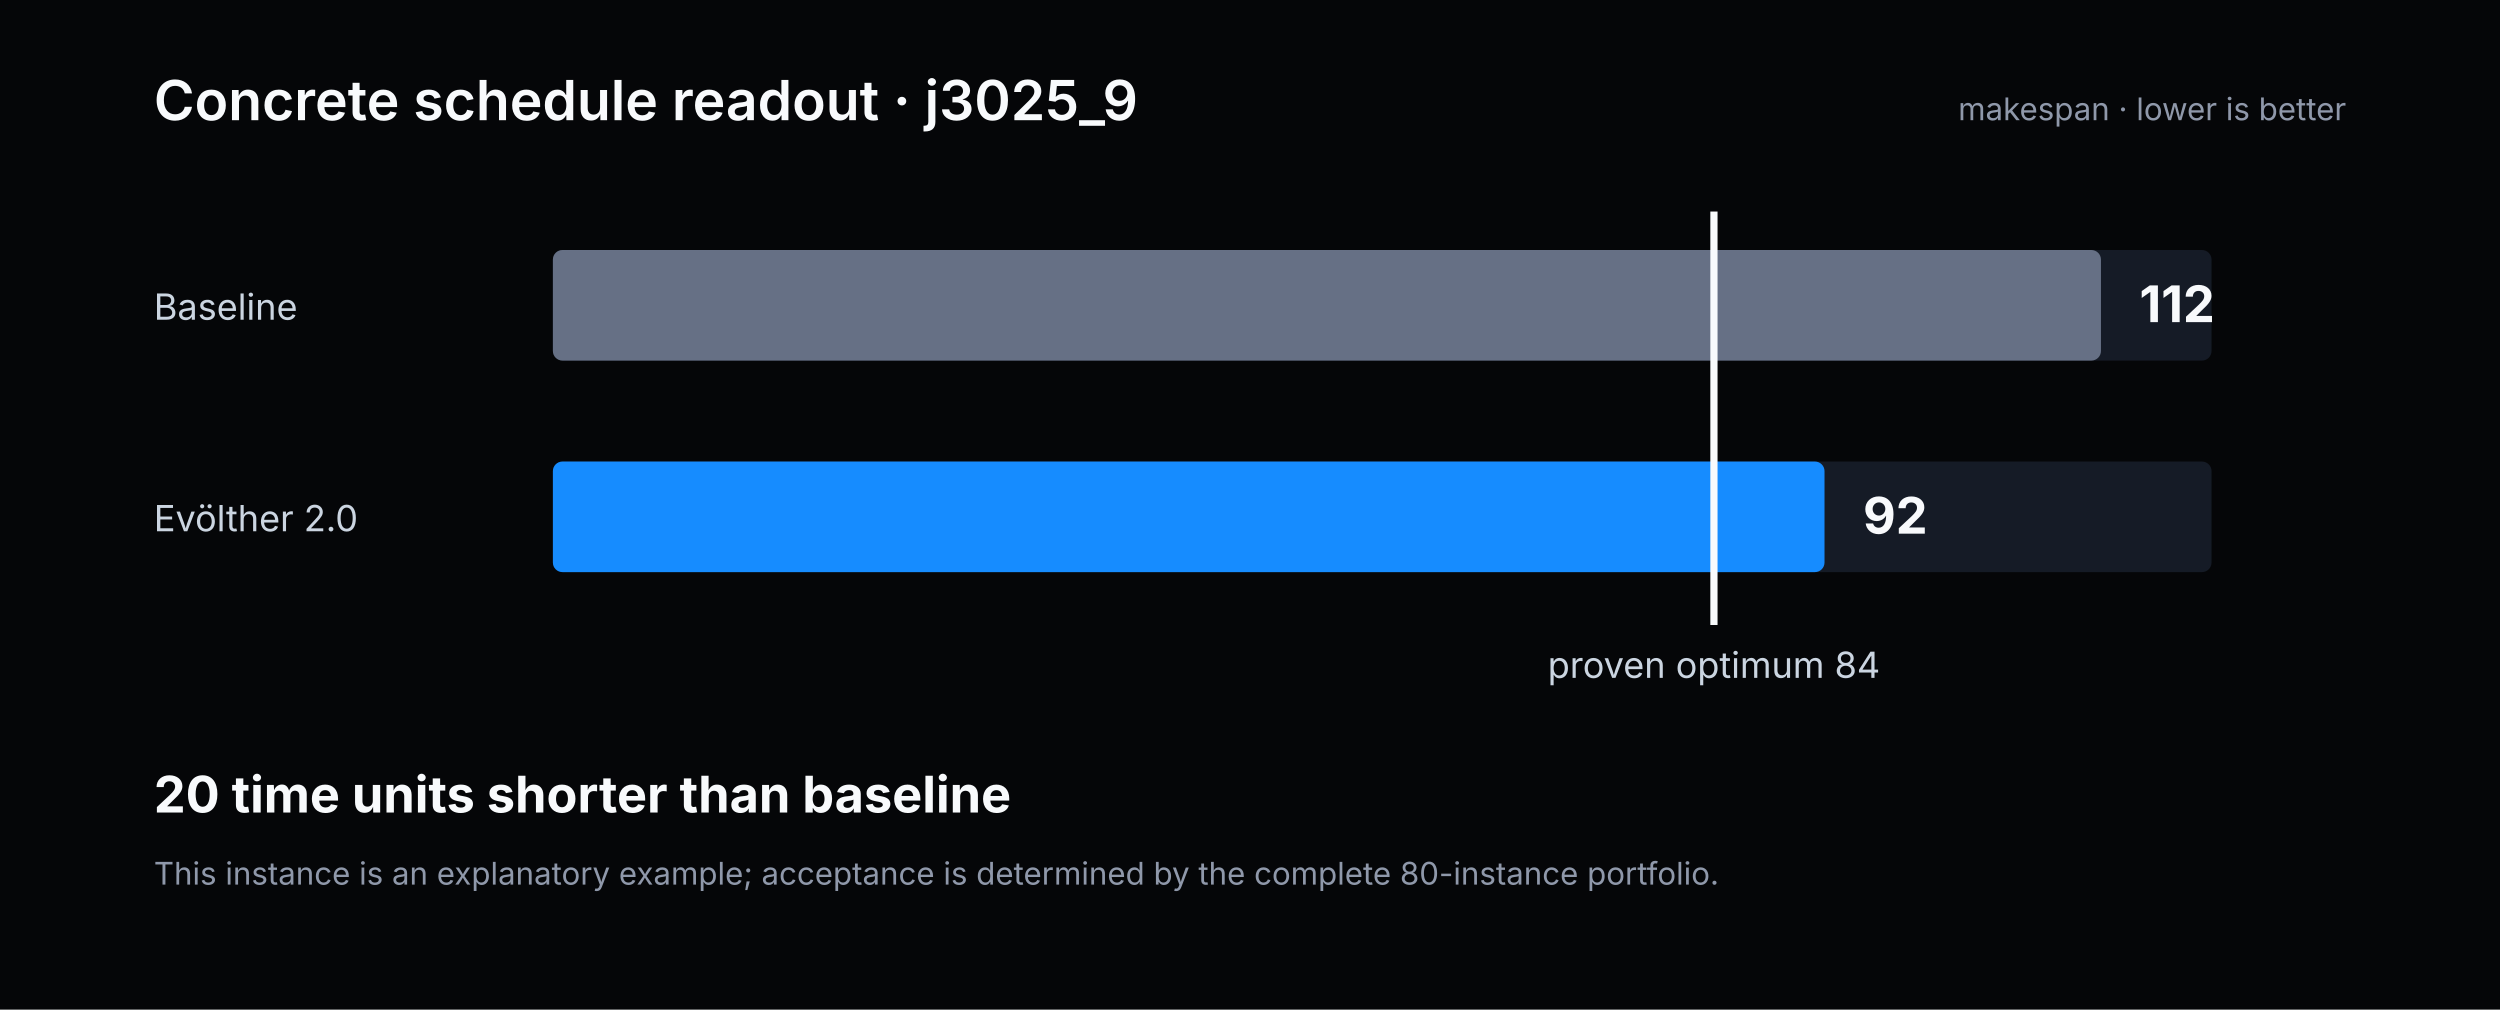
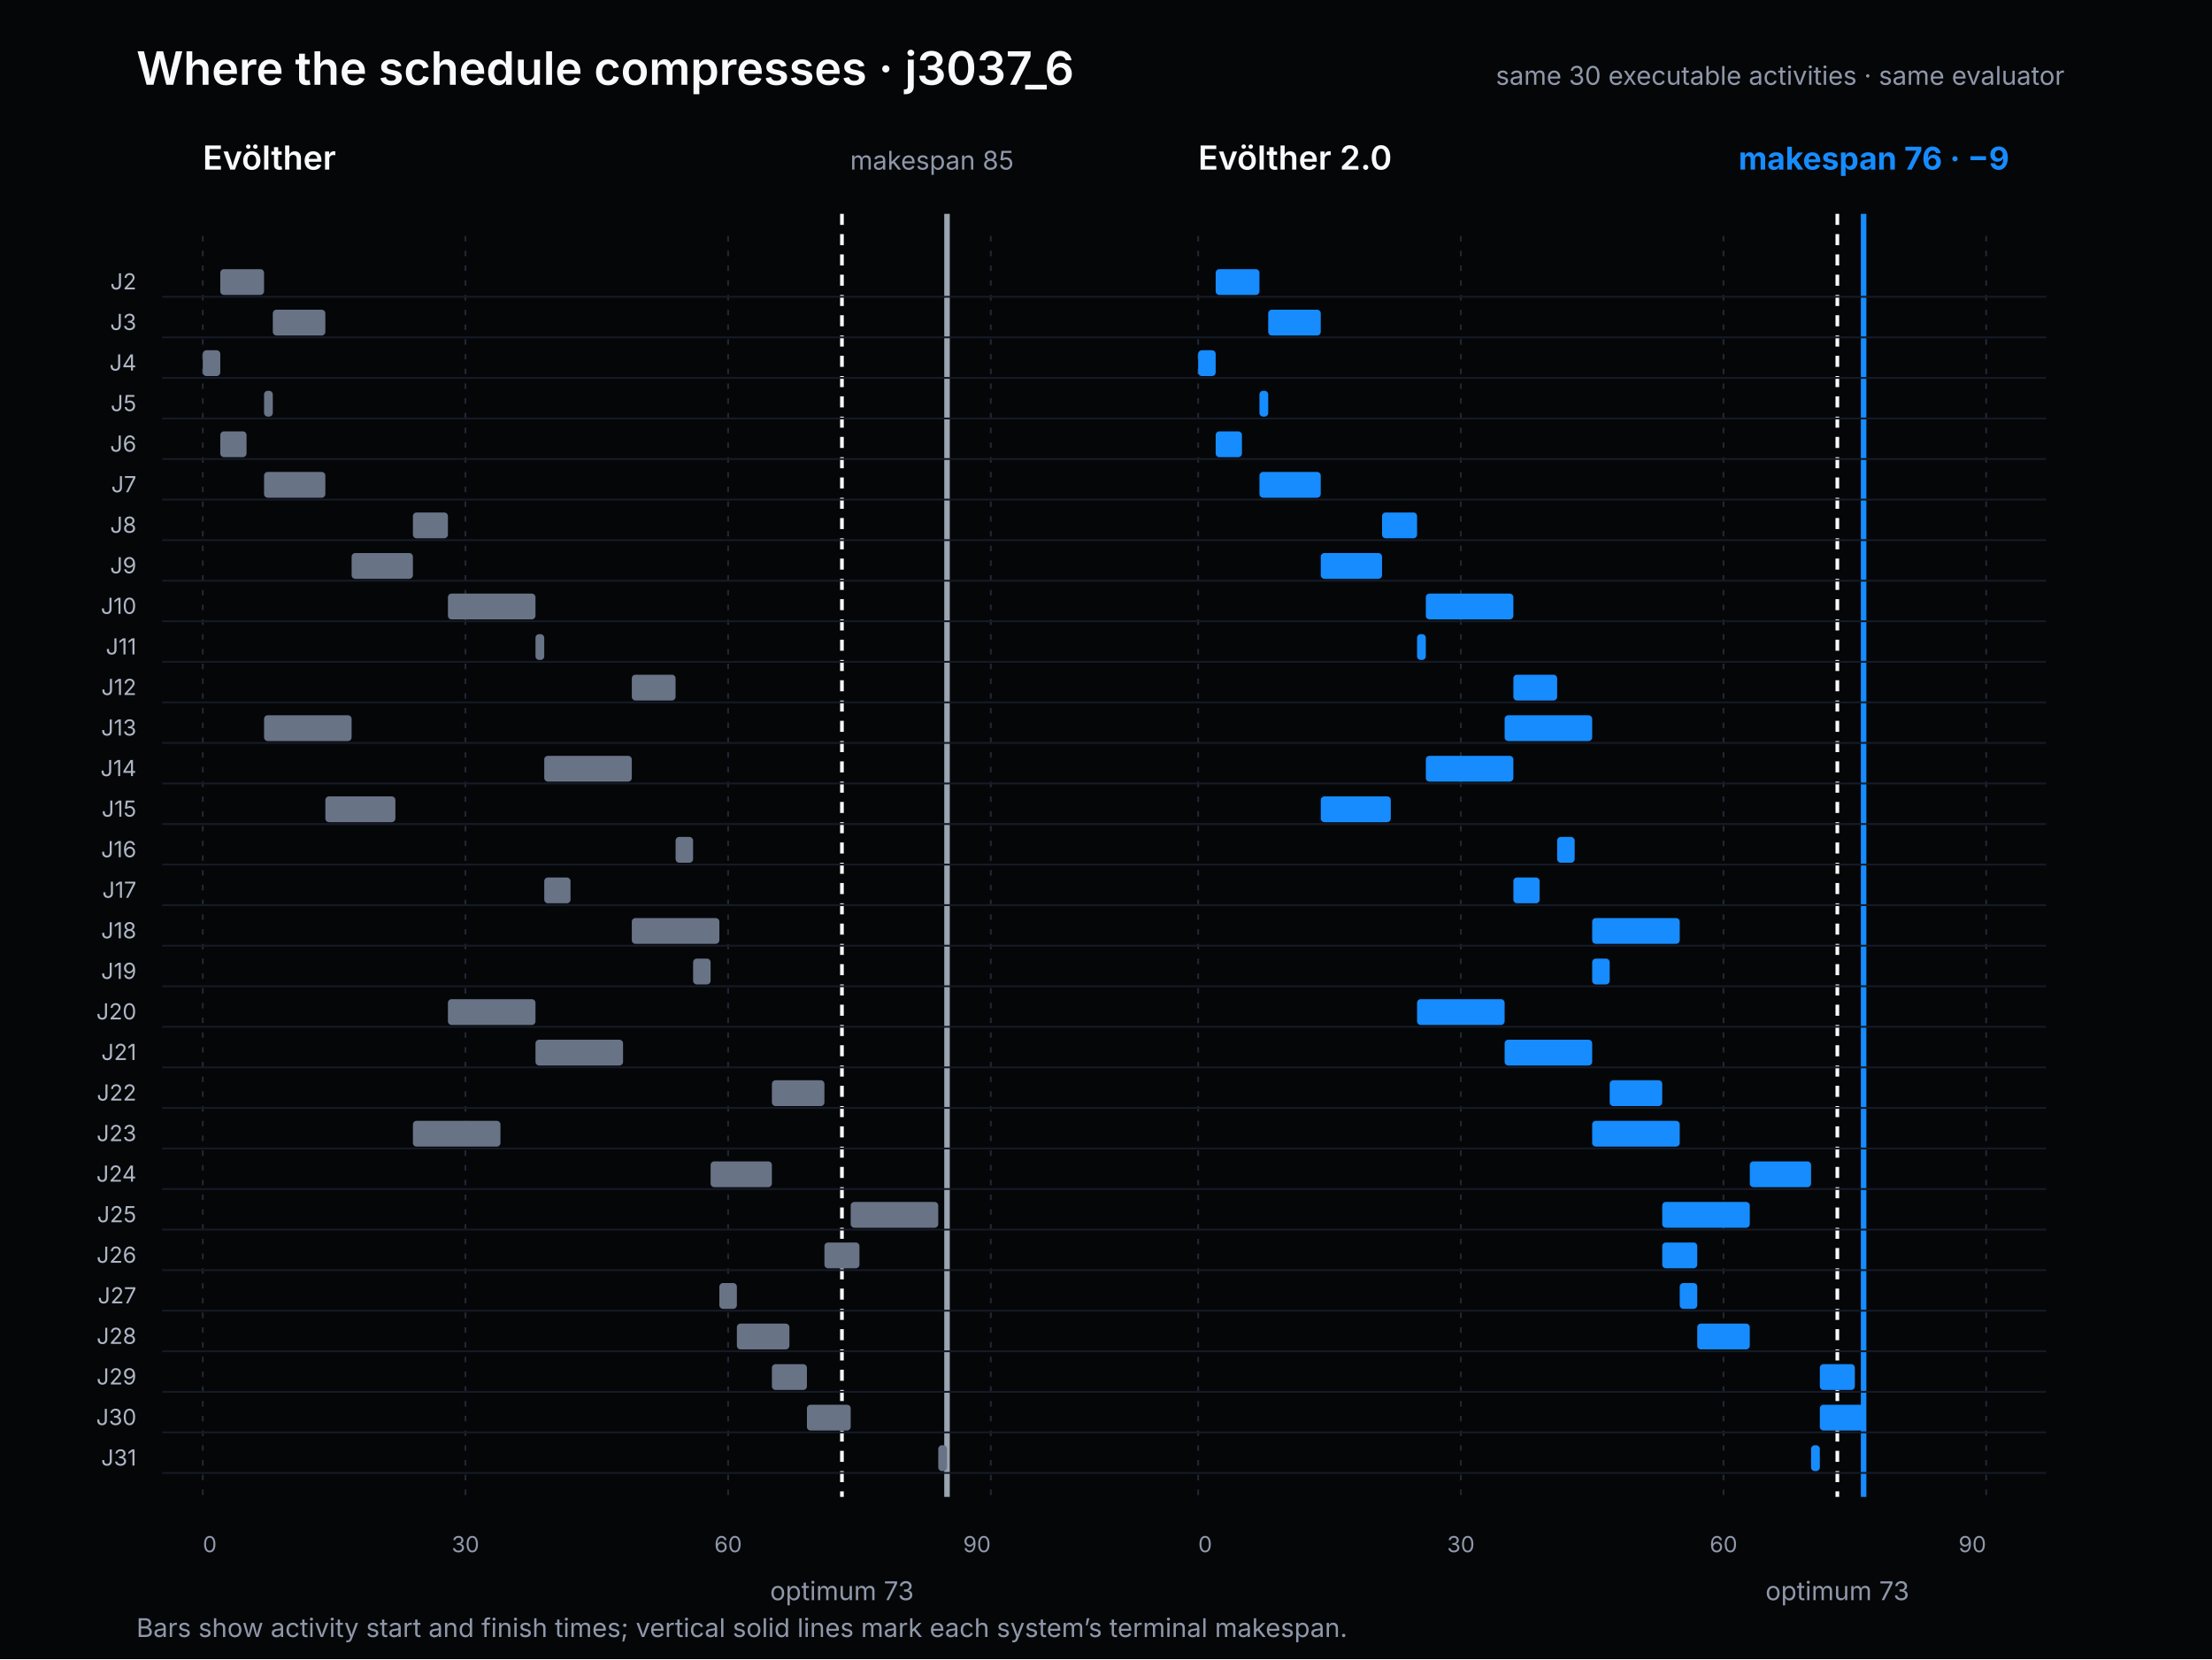
- <svg xmlns="http://www.w3.org/2000/svg" viewBox="0 0 1040 420" role="img" aria-label="j3025_9 makespan comparison">
-   <style>.bg{fill:#050608}.track{fill:#151b26}.seed{fill:#667085}.accent{fill:#168cff}.opt{stroke:#f8fafc;stroke-width:3}.title{fill:#f8fafc;font:600 23px Inter,Arial,sans-serif}.label{fill:#cbd5e1;font:15px Inter,Arial,sans-serif}.muted{fill:#8f98aa;font:13px Inter,Arial,sans-serif}.value{fill:#f8fafc;font:700 21px Inter,Arial,sans-serif}</style>
-   <rect class="bg" width="1040" height="420" />
-   <text x="64" y="50" class="title">Concrete schedule readout · j3025_9</text>
-   <text x="976" y="50" class="muted" text-anchor="end">makespan · lower is better</text>
-   <text x="64" y="133" class="label">Baseline</text>
-   <rect class="track" x="230" y="104" width="690" height="46" rx="4" />
-   <rect class="seed" x="230" y="104" width="644" height="46" rx="4" />
-   <text x="890" y="134" class="value">112</text>
-   <text x="64" y="221" class="label">Evölther 2.0</text>
-   <rect class="track" x="230" y="192" width="690" height="46" rx="4" />
-   <rect class="accent" x="230" y="192" width="529" height="46" rx="4" />
-   <text x="775" y="222" class="value">92</text>
-   <line class="opt" x1="713" y1="88" x2="713" y2="260" />
-   <text x="713" y="282" class="label" text-anchor="middle">proven optimum 84</text>
-   <text x="64" y="338" class="value">20 time units shorter than baseline</text>
-   <text x="64" y="368" class="muted">This instance is an explanatory example; acceptance is determined by the complete 80-instance portfolio.</text>
+ <svg xmlns="http://www.w3.org/2000/svg" viewBox="0 0 1200 900" role="img" aria-label="Task-level schedule compression for PSPLIB instance j3037_6">
+   <style>.bg{fill:#050608}.guide{stroke:#151b26}.tickline{stroke:#202735;stroke-dasharray:3 5}.old{fill:#687386}.current{fill:#168cff}.opt{stroke:#f8fafc;stroke-width:2;stroke-dasharray:6 5}.finish{stroke-width:3}.oldFinish{stroke:#9aa4b2}.newFinish{stroke:#168cff}.title{fill:#f8fafc;font:600 25px Inter,Arial,sans-serif}.panel{fill:#f8fafc;font:600 18px Inter,Arial,sans-serif}.meta{fill:#8f98aa;font:14px Inter,Arial,sans-serif}.job{fill:#aeb7c5;font:12px Inter,Arial,sans-serif}.tick{fill:#8f98aa;font:12px Inter,Arial,sans-serif}.delta{fill:#168cff;font:700 17px Inter,Arial,sans-serif}</style>
+   <rect class="bg" width="1200" height="900" />
+   <text class="title" x="74" y="46">Where the schedule compresses · j3037_6</text>
+   <text class="meta" x="1120" y="46" text-anchor="end">same 30 executable activities · same evaluator</text>
+   <text class="panel" x="110" y="92">Evölther</text>
+   <text class="meta" x="550" y="92" text-anchor="end">makespan 85</text>
+   <text class="panel" x="650" y="92">Evölther 2.0</text>
+   <text class="delta" x="1090" y="92" text-anchor="end">makespan 76 · −9</text>
+   <g>
+     <path class="tickline" d="M110 128V812M650 128V812" />
+     <text class="tick" x="110" y="842" text-anchor="start">0</text>
+     <text class="tick" x="650" y="842" text-anchor="start">0</text>
+   </g>
+   <g>
+     <path class="tickline" d="M252.5 128V812M792.5 128V812" />
+     <text class="tick" x="252.5" y="842" text-anchor="middle">30</text>
+     <text class="tick" x="792.5" y="842" text-anchor="middle">30</text>
+   </g>
+   <g>
+     <path class="tickline" d="M395 128V812M935 128V812" />
+     <text class="tick" x="395" y="842" text-anchor="middle">60</text>
+     <text class="tick" x="935" y="842" text-anchor="middle">60</text>
+   </g>
+   <g>
+     <path class="tickline" d="M537.5 128V812M1077.5 128V812" />
+     <text class="tick" x="537.5" y="842" text-anchor="end">90</text>
+     <text class="tick" x="1077.5" y="842" text-anchor="end">90</text>
+   </g>
+   <line class="opt" x1="456.75" y1="116" x2="456.75" y2="812" />
+   <line class="opt" x1="996.75" y1="116" x2="996.75" y2="812" />
+   <line class="finish oldFinish" x1="513.75" y1="116" x2="513.75" y2="812" />
+   <line class="finish newFinish" x1="1011" y1="116" x2="1011" y2="812" />
+   <g>
+     <text class="job" x="74" y="157" text-anchor="end">J2</text>
+     <path class="guide" d="M88 161H1110" />
+     <rect class="old" x="119.50" y="146" width="23.75" height="14" rx="2" />
+     <rect class="current" x="659.50" y="146" width="23.75" height="14" rx="2" />
+   </g>
+   <g>
+     <text class="job" x="74" y="179" text-anchor="end">J3</text>
+     <path class="guide" d="M88 183H1110" />
+     <rect class="old" x="148.00" y="168" width="28.50" height="14" rx="2" />
+     <rect class="current" x="688.00" y="168" width="28.50" height="14" rx="2" />
+   </g>
+   <g>
+     <text class="job" x="74" y="201" text-anchor="end">J4</text>
+     <path class="guide" d="M88 205H1110" />
+     <rect class="old" x="110.00" y="190" width="9.50" height="14" rx="2" />
+     <rect class="current" x="650.00" y="190" width="9.50" height="14" rx="2" />
+   </g>
+   <g>
+     <text class="job" x="74" y="223" text-anchor="end">J5</text>
+     <path class="guide" d="M88 227H1110" />
+     <rect class="old" x="143.25" y="212" width="4.75" height="14" rx="2" />
+     <rect class="current" x="683.25" y="212" width="4.75" height="14" rx="2" />
+   </g>
+   <g>
+     <text class="job" x="74" y="245" text-anchor="end">J6</text>
+     <path class="guide" d="M88 249H1110" />
+     <rect class="old" x="119.50" y="234" width="14.25" height="14" rx="2" />
+     <rect class="current" x="659.50" y="234" width="14.25" height="14" rx="2" />
+   </g>
+   <g>
+     <text class="job" x="74" y="267" text-anchor="end">J7</text>
+     <path class="guide" d="M88 271H1110" />
+     <rect class="old" x="143.25" y="256" width="33.25" height="14" rx="2" />
+     <rect class="current" x="683.25" y="256" width="33.25" height="14" rx="2" />
+   </g>
+   <g>
+     <text class="job" x="74" y="289" text-anchor="end">J8</text>
+     <path class="guide" d="M88 293H1110" />
+     <rect class="old" x="224.00" y="278" width="19.00" height="14" rx="2" />
+     <rect class="current" x="749.75" y="278" width="19.00" height="14" rx="2" />
+   </g>
+   <g>
+     <text class="job" x="74" y="311" text-anchor="end">J9</text>
+     <path class="guide" d="M88 315H1110" />
+     <rect class="old" x="190.75" y="300" width="33.25" height="14" rx="2" />
+     <rect class="current" x="716.50" y="300" width="33.25" height="14" rx="2" />
+   </g>
+   <g>
+     <text class="job" x="74" y="333" text-anchor="end">J10</text>
+     <path class="guide" d="M88 337H1110" />
+     <rect class="old" x="243.00" y="322" width="47.50" height="14" rx="2" />
+     <rect class="current" x="773.50" y="322" width="47.50" height="14" rx="2" />
+   </g>
+   <g>
+     <text class="job" x="74" y="355" text-anchor="end">J11</text>
+     <path class="guide" d="M88 359H1110" />
+     <rect class="old" x="290.50" y="344" width="4.75" height="14" rx="2" />
+     <rect class="current" x="768.75" y="344" width="4.75" height="14" rx="2" />
+   </g>
+   <g>
+     <text class="job" x="74" y="377" text-anchor="end">J12</text>
+     <path class="guide" d="M88 381H1110" />
+     <rect class="old" x="342.75" y="366" width="23.75" height="14" rx="2" />
+     <rect class="current" x="821.00" y="366" width="23.75" height="14" rx="2" />
+   </g>
+   <g>
+     <text class="job" x="74" y="399" text-anchor="end">J13</text>
+     <path class="guide" d="M88 403H1110" />
+     <rect class="old" x="143.25" y="388" width="47.50" height="14" rx="2" />
+     <rect class="current" x="816.25" y="388" width="47.50" height="14" rx="2" />
+   </g>
+   <g>
+     <text class="job" x="74" y="421" text-anchor="end">J14</text>
+     <path class="guide" d="M88 425H1110" />
+     <rect class="old" x="295.25" y="410" width="47.50" height="14" rx="2" />
+     <rect class="current" x="773.50" y="410" width="47.50" height="14" rx="2" />
+   </g>
+   <g>
+     <text class="job" x="74" y="443" text-anchor="end">J15</text>
+     <path class="guide" d="M88 447H1110" />
+     <rect class="old" x="176.50" y="432" width="38.00" height="14" rx="2" />
+     <rect class="current" x="716.50" y="432" width="38.00" height="14" rx="2" />
+   </g>
+   <g>
+     <text class="job" x="74" y="465" text-anchor="end">J16</text>
+     <path class="guide" d="M88 469H1110" />
+     <rect class="old" x="366.50" y="454" width="9.50" height="14" rx="2" />
+     <rect class="current" x="844.75" y="454" width="9.50" height="14" rx="2" />
+   </g>
+   <g>
+     <text class="job" x="74" y="487" text-anchor="end">J17</text>
+     <path class="guide" d="M88 491H1110" />
+     <rect class="old" x="295.25" y="476" width="14.25" height="14" rx="2" />
+     <rect class="current" x="821.00" y="476" width="14.25" height="14" rx="2" />
+   </g>
+   <g>
+     <text class="job" x="74" y="509" text-anchor="end">J18</text>
+     <path class="guide" d="M88 513H1110" />
+     <rect class="old" x="342.75" y="498" width="47.50" height="14" rx="2" />
+     <rect class="current" x="863.75" y="498" width="47.50" height="14" rx="2" />
+   </g>
+   <g>
+     <text class="job" x="74" y="531" text-anchor="end">J19</text>
+     <path class="guide" d="M88 535H1110" />
+     <rect class="old" x="376.00" y="520" width="9.50" height="14" rx="2" />
+     <rect class="current" x="863.75" y="520" width="9.50" height="14" rx="2" />
+   </g>
+   <g>
+     <text class="job" x="74" y="553" text-anchor="end">J20</text>
+     <path class="guide" d="M88 557H1110" />
+     <rect class="old" x="243.00" y="542" width="47.50" height="14" rx="2" />
+     <rect class="current" x="768.75" y="542" width="47.50" height="14" rx="2" />
+   </g>
+   <g>
+     <text class="job" x="74" y="575" text-anchor="end">J21</text>
+     <path class="guide" d="M88 579H1110" />
+     <rect class="old" x="290.50" y="564" width="47.50" height="14" rx="2" />
+     <rect class="current" x="816.25" y="564" width="47.50" height="14" rx="2" />
+   </g>
+   <g>
+     <text class="job" x="74" y="597" text-anchor="end">J22</text>
+     <path class="guide" d="M88 601H1110" />
+     <rect class="old" x="418.75" y="586" width="28.50" height="14" rx="2" />
+     <rect class="current" x="873.25" y="586" width="28.50" height="14" rx="2" />
+   </g>
+   <g>
+     <text class="job" x="74" y="619" text-anchor="end">J23</text>
+     <path class="guide" d="M88 623H1110" />
+     <rect class="old" x="224.00" y="608" width="47.50" height="14" rx="2" />
+     <rect class="current" x="863.75" y="608" width="47.50" height="14" rx="2" />
+   </g>
+   <g>
+     <text class="job" x="74" y="641" text-anchor="end">J24</text>
+     <path class="guide" d="M88 645H1110" />
+     <rect class="old" x="385.50" y="630" width="33.25" height="14" rx="2" />
+     <rect class="current" x="949.25" y="630" width="33.25" height="14" rx="2" />
+   </g>
+   <g>
+     <text class="job" x="74" y="663" text-anchor="end">J25</text>
+     <path class="guide" d="M88 667H1110" />
+     <rect class="old" x="461.50" y="652" width="47.50" height="14" rx="2" />
+     <rect class="current" x="901.75" y="652" width="47.50" height="14" rx="2" />
+   </g>
+   <g>
+     <text class="job" x="74" y="685" text-anchor="end">J26</text>
+     <path class="guide" d="M88 689H1110" />
+     <rect class="old" x="447.25" y="674" width="19.00" height="14" rx="2" />
+     <rect class="current" x="901.75" y="674" width="19.00" height="14" rx="2" />
+   </g>
+   <g>
+     <text class="job" x="74" y="707" text-anchor="end">J27</text>
+     <path class="guide" d="M88 711H1110" />
+     <rect class="old" x="390.25" y="696" width="9.50" height="14" rx="2" />
+     <rect class="current" x="911.25" y="696" width="9.50" height="14" rx="2" />
+   </g>
+   <g>
+     <text class="job" x="74" y="729" text-anchor="end">J28</text>
+     <path class="guide" d="M88 733H1110" />
+     <rect class="old" x="399.75" y="718" width="28.50" height="14" rx="2" />
+     <rect class="current" x="920.75" y="718" width="28.50" height="14" rx="2" />
+   </g>
+   <g>
+     <text class="job" x="74" y="751" text-anchor="end">J29</text>
+     <path class="guide" d="M88 755H1110" />
+     <rect class="old" x="418.75" y="740" width="19.00" height="14" rx="2" />
+     <rect class="current" x="987.25" y="740" width="19.00" height="14" rx="2" />
+   </g>
+   <g>
+     <text class="job" x="74" y="773" text-anchor="end">J30</text>
+     <path class="guide" d="M88 777H1110" />
+     <rect class="old" x="437.75" y="762" width="23.75" height="14" rx="2" />
+     <rect class="current" x="987.25" y="762" width="23.75" height="14" rx="2" />
+   </g>
+   <g>
+     <text class="job" x="74" y="795" text-anchor="end">J31</text>
+     <path class="guide" d="M88 799H1110" />
+     <rect class="old" x="509.00" y="784" width="4.75" height="14" rx="2" />
+     <rect class="current" x="982.50" y="784" width="4.75" height="14" rx="2" />
+   </g>
+   <text class="meta" x="456.75" y="868" text-anchor="middle">optimum 73</text>
+   <text class="meta" x="996.75" y="868" text-anchor="middle">optimum 73</text>
+   <text class="meta" x="74" y="888">Bars show activity start and finish times; vertical solid lines mark each system’s terminal makespan.</text>
</svg>
